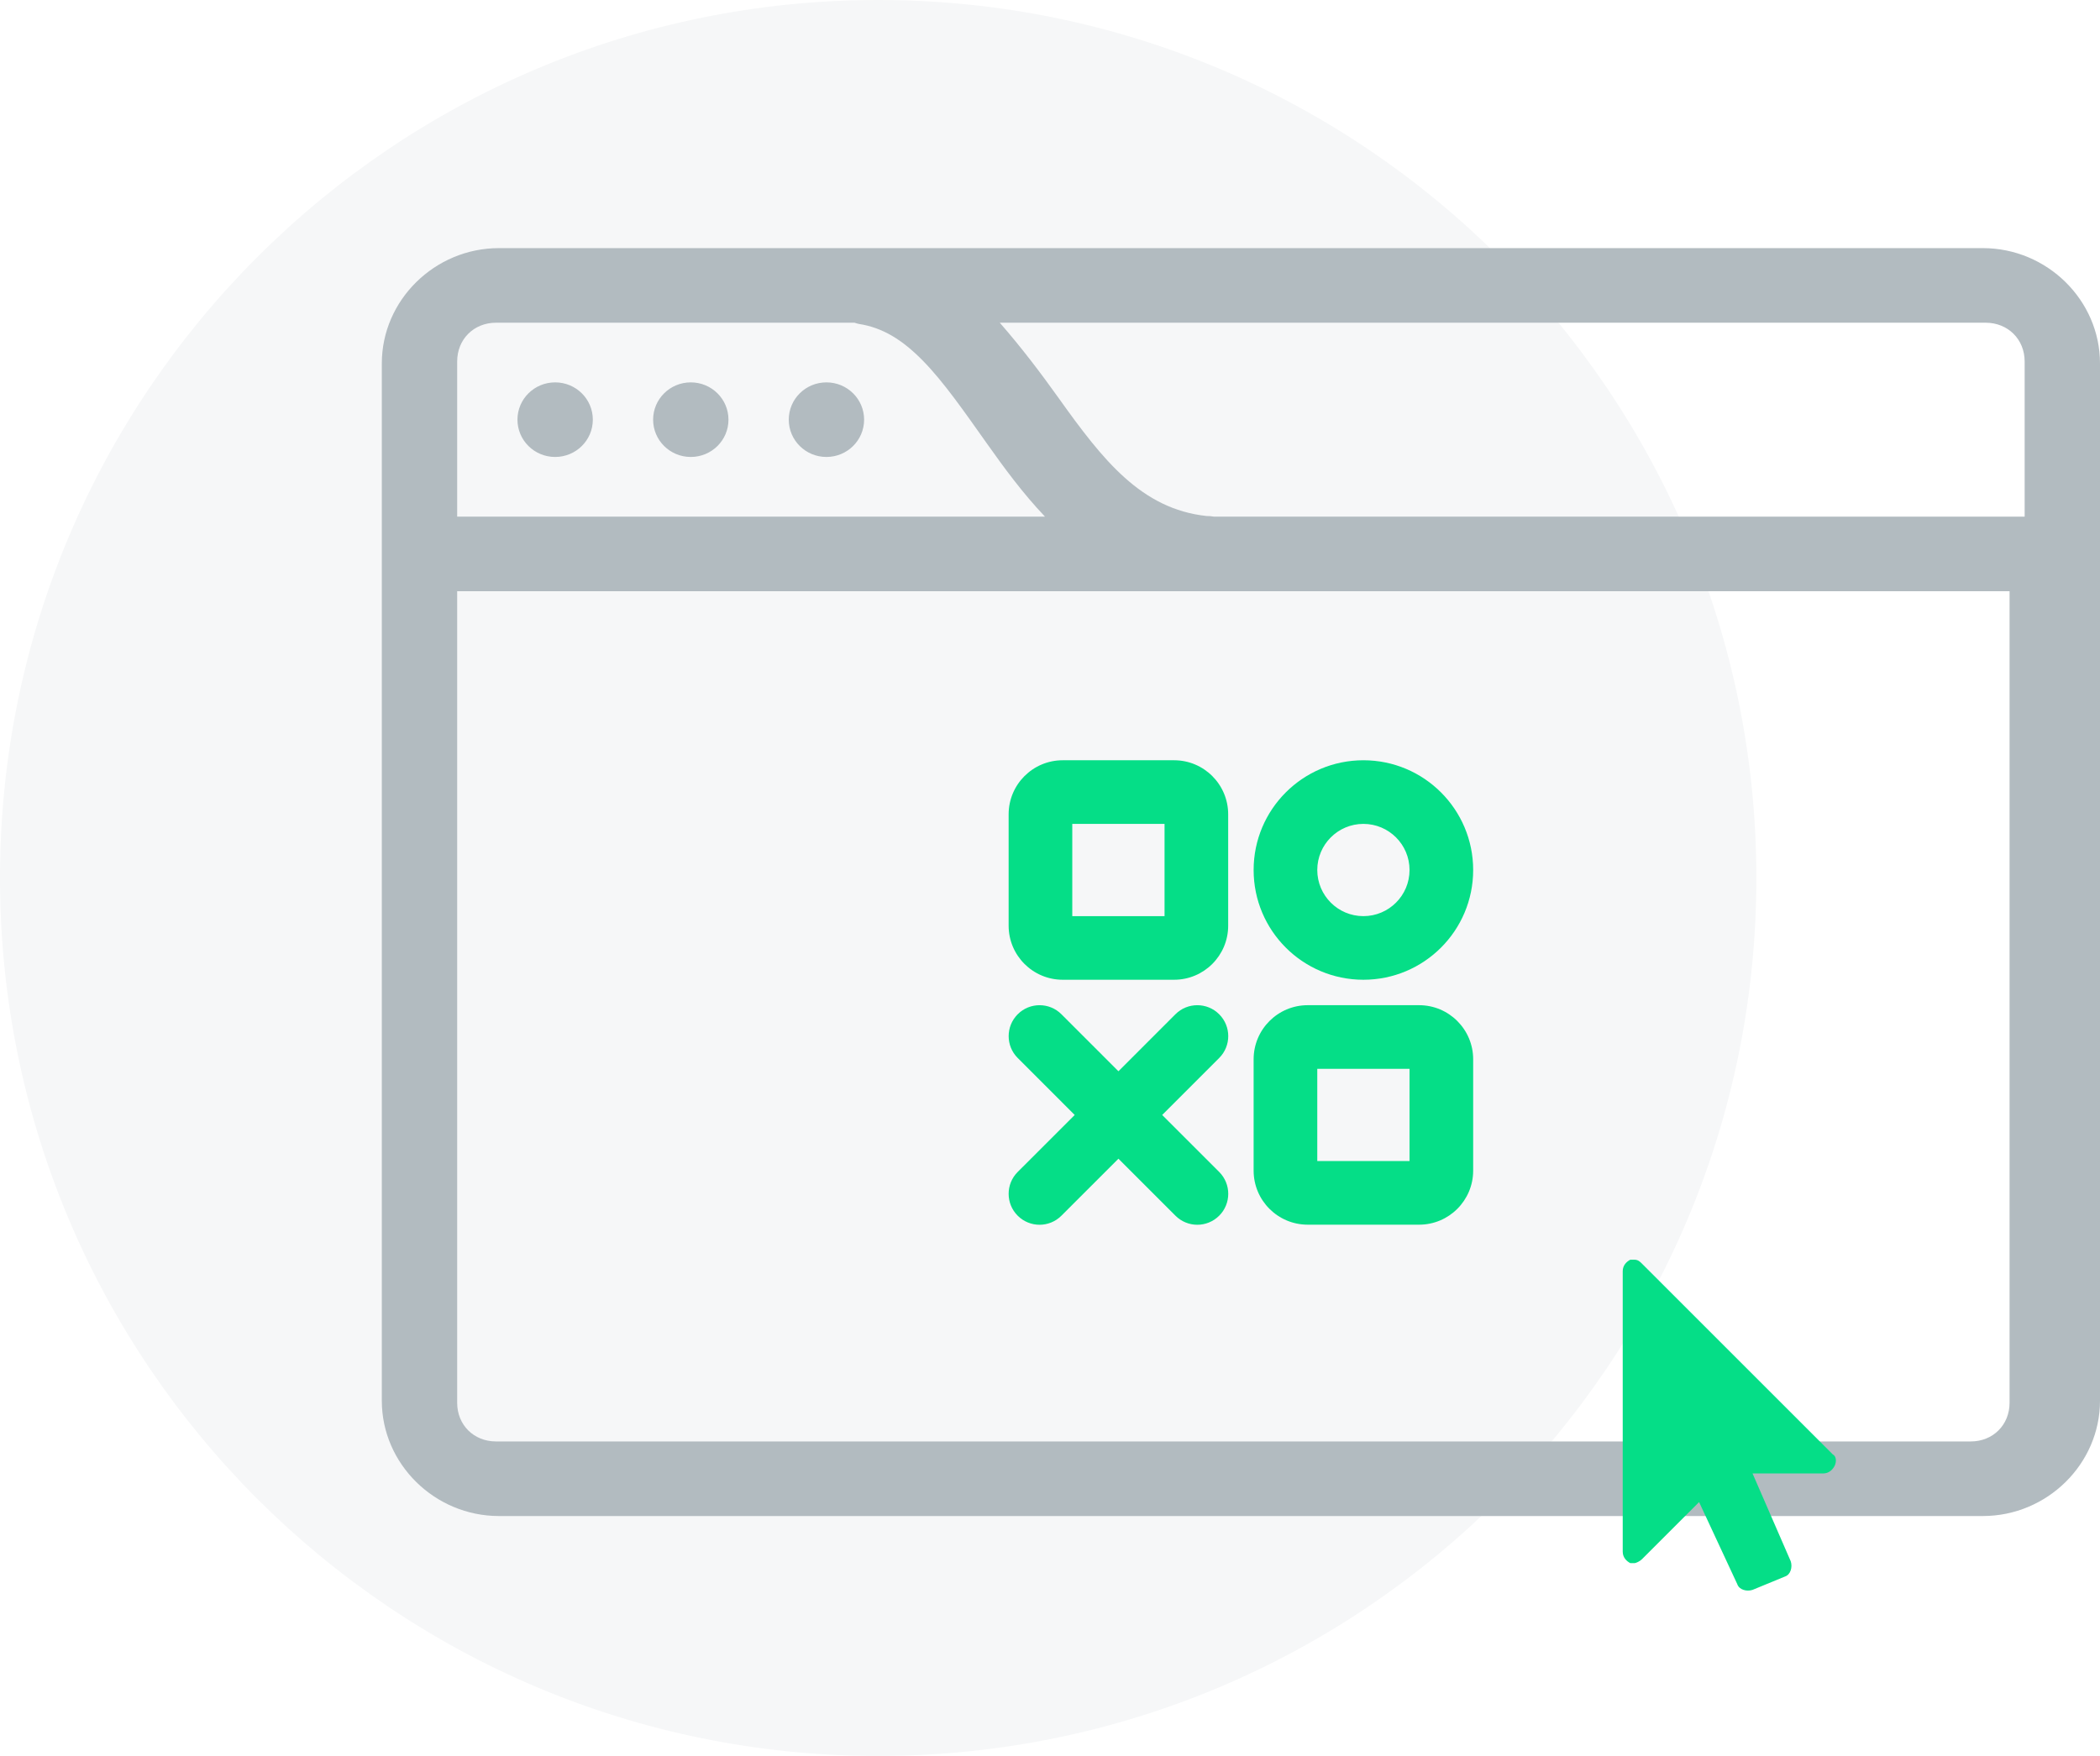
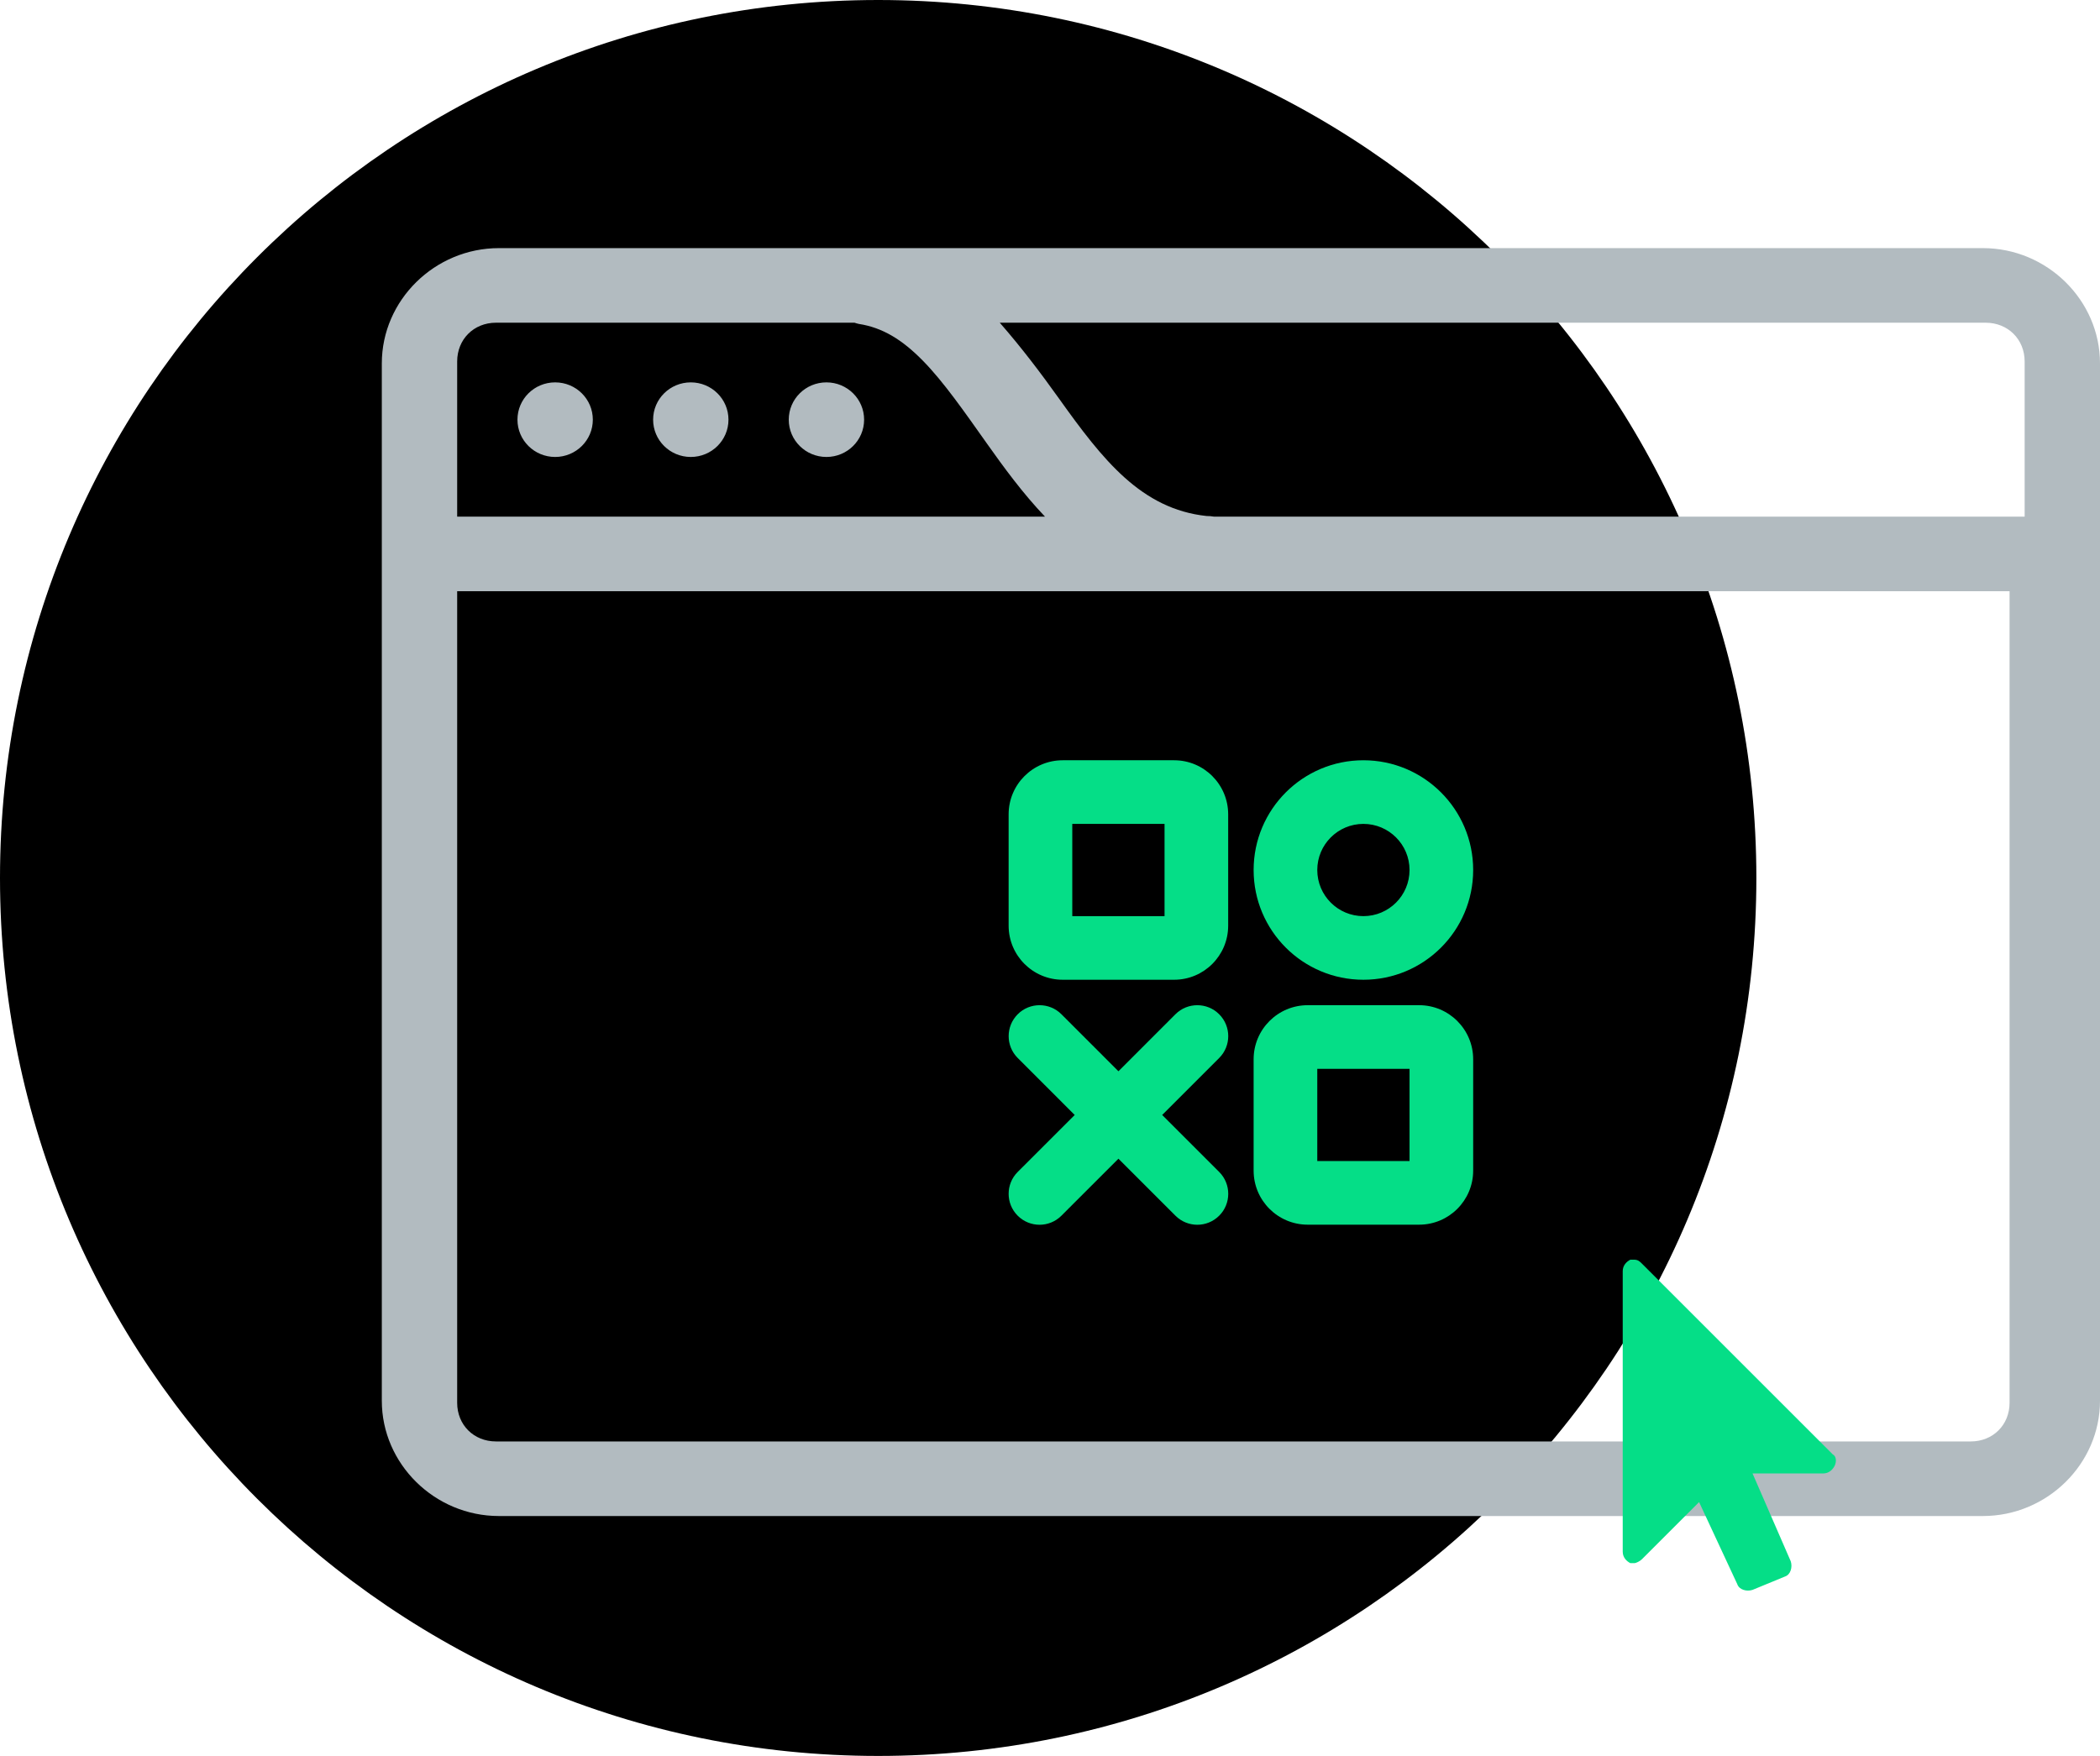
<svg xmlns="http://www.w3.org/2000/svg" width="110" height="92" viewBox="0 0 110 92" fill="none">
-   <path fill-rule="evenodd" clip-rule="evenodd" d="M46 0C71.405 0 92 20.595 92 46C92 71.406 71.405 92.001 46 92.001C20.595 92.001 0 71.406 0 46C0 20.595 20.595 0 46 0Z" fill="#F6F7F8" />
+   <path fill-rule="evenodd" clip-rule="evenodd" d="M46 0C71.405 0 92 20.595 92 46C92 71.406 71.405 92.001 46 92.001C20.595 92.001 0 71.406 0 46C0 20.595 20.595 0 46 0Z" fill="#000" />
  <path fill-rule="evenodd" clip-rule="evenodd" d="M26.136 13C22.773 13 20 15.729 20 19.039V73.392C20 76.702 22.773 79.431 26.136 79.431H103.864C107.227 79.431 110 76.702 110 73.392V19.039C110 15.729 107.227 13 103.864 13H26.136ZM25.98 16.908H44.76C44.831 16.932 44.907 16.955 44.982 16.971C46.229 17.162 47.262 17.797 48.35 18.908C49.438 20.019 50.511 21.567 51.687 23.226C52.584 24.492 53.565 25.837 54.737 27.068H23.947V18.94C23.947 17.777 24.817 16.908 25.981 16.908L25.98 16.908ZM52.368 16.908H104.008C105.178 16.908 106.053 17.777 106.053 18.94V27.068H63.585C63.457 27.044 63.329 27.036 63.201 27.036C59.782 26.667 57.769 24.103 55.468 20.877C54.522 19.551 53.491 18.19 52.369 16.908L52.368 16.908ZM29.079 20.034C27.988 20.034 27.105 20.908 27.105 21.988C27.105 23.068 27.988 23.942 29.079 23.942C30.17 23.942 31.053 23.068 31.053 21.988C31.053 20.908 30.17 20.034 29.079 20.034ZM36.184 20.034C35.093 20.034 34.211 20.908 34.211 21.988C34.211 23.068 35.093 23.942 36.184 23.942C37.275 23.942 38.158 23.068 38.158 21.988C38.158 20.908 37.275 20.034 36.184 20.034ZM43.289 20.034C42.199 20.034 41.316 20.908 41.316 21.988C41.316 23.068 42.199 23.942 43.289 23.942C44.38 23.942 45.263 23.068 45.263 21.988C45.263 20.908 44.38 20.034 43.289 20.034ZM23.947 30.976H105.263V73.498C105.263 74.657 104.394 75.523 103.23 75.523H25.98C24.817 75.523 23.947 74.657 23.947 73.498V30.976Z" fill="#B2BBC0" />
  <path d="M96.1 76.8C96 77 95.8 77.2 95.5 77.2H91.8L93.8 81.8C93.9 82.1 93.8 82.5 93.5 82.6L91.8 83.3C91.5 83.4 91.1 83.3 91 83L89 78.7L86 81.7C85.9 81.8 85.7 81.9 85.6 81.9C85.5 81.9 85.4 81.9 85.4 81.9C85.2 81.8 85 81.6 85 81.3V66.6C85 66.3 85.2 66.1 85.4 66C85.5 66 85.6 66 85.6 66C85.8 66 85.9 66.1 86 66.2L96 76.2C96.2 76.3 96.2 76.6 96.1 76.8Z" fill="#05de87" />
  <path fill-rule="evenodd" clip-rule="evenodd" d="M61.5 40.333H55.667C54.378 40.333 53.333 41.378 53.333 42.667V48.5C53.333 49.789 54.378 50.833 55.667 50.833H61.5C62.789 50.833 63.833 49.789 63.833 48.5V42.667C63.833 41.378 62.789 40.333 61.5 40.333ZM55.667 48.5V42.667H61.5V48.5H55.667Z" fill="#05de87" />
  <path d="M55.667 42.667V42.167H55.167V42.667H55.667ZM55.667 48.5H55.167V49H55.667V48.5ZM61.5 42.667H62V42.167H61.5V42.667ZM61.5 48.5V49H62V48.5H61.5ZM55.667 40.833H61.5V39.833H55.667V40.833ZM53.833 42.667C53.833 41.654 54.654 40.833 55.667 40.833V39.833C54.102 39.833 52.833 41.102 52.833 42.667H53.833ZM53.833 48.5V42.667H52.833V48.5H53.833ZM55.667 50.333C54.654 50.333 53.833 49.512 53.833 48.5H52.833C52.833 50.065 54.102 51.333 55.667 51.333V50.333ZM61.5 50.333H55.667V51.333H61.5V50.333ZM63.333 48.5C63.333 49.512 62.512 50.333 61.5 50.333V51.333C63.065 51.333 64.333 50.065 64.333 48.5H63.333ZM63.333 42.667V48.5H64.333V42.667H63.333ZM61.5 40.833C62.512 40.833 63.333 41.654 63.333 42.667H64.333C64.333 41.102 63.065 39.833 61.5 39.833V40.833ZM55.167 42.667V48.5H56.167V42.667H55.167ZM61.5 42.167H55.667V43.167H61.5V42.167ZM62 48.5V42.667H61V48.5H62ZM55.667 49H61.5V48H55.667V49Z" fill="#05de87" />
  <path fill-rule="evenodd" clip-rule="evenodd" d="M74.333 53.166H68.5C67.211 53.166 66.166 54.211 66.166 55.5V61.333C66.166 62.622 67.211 63.666 68.5 63.666H74.333C75.622 63.666 76.666 62.622 76.666 61.333V55.5C76.666 54.211 75.622 53.166 74.333 53.166ZM68.5 61.333V55.5H74.333V61.333H68.5Z" fill="#05de87" />
  <path d="M68.5 55.5V55H68V55.5H68.5ZM68.5 61.333H68V61.833H68.5V61.333ZM74.333 55.5H74.833V55H74.333V55.5ZM74.333 61.333V61.833H74.833V61.333H74.333ZM68.5 53.666H74.333V52.666H68.5V53.666ZM66.666 55.5C66.666 54.487 67.487 53.666 68.5 53.666V52.666C66.935 52.666 65.666 53.935 65.666 55.5H66.666ZM66.666 61.333V55.5H65.666V61.333H66.666ZM68.5 63.166C67.487 63.166 66.666 62.346 66.666 61.333H65.666C65.666 62.898 66.935 64.166 68.5 64.166V63.166ZM74.333 63.166H68.5V64.166H74.333V63.166ZM76.166 61.333C76.166 62.346 75.346 63.166 74.333 63.166V64.166C75.898 64.166 77.166 62.898 77.166 61.333H76.166ZM76.166 55.5V61.333H77.166V55.5H76.166ZM74.333 53.666C75.346 53.666 76.166 54.487 76.166 55.5H77.166C77.166 53.935 75.898 52.666 74.333 52.666V53.666ZM68 55.5V61.333H69V55.5H68ZM74.333 55H68.5V56H74.333V55ZM74.833 61.333V55.5H73.833V61.333H74.833ZM68.5 61.833H74.333V60.833H68.5V61.833Z" fill="#05de87" />
  <path fill-rule="evenodd" clip-rule="evenodd" d="M76.666 45.583C76.666 48.483 74.316 50.833 71.416 50.833C68.517 50.833 66.166 48.483 66.166 45.583C66.166 42.684 68.517 40.333 71.416 40.333C74.316 40.333 76.666 42.684 76.666 45.583ZM68.5 45.583C68.5 47.194 69.806 48.5 71.416 48.5C73.027 48.5 74.333 47.194 74.333 45.583C74.333 43.972 73.027 42.667 71.416 42.667C69.806 42.667 68.5 43.972 68.5 45.583Z" fill="#05de87" />
  <path d="M71.416 51.333C74.592 51.333 77.166 48.759 77.166 45.583H76.166C76.166 48.207 74.04 50.333 71.416 50.333V51.333ZM65.666 45.583C65.666 48.759 68.241 51.333 71.416 51.333V50.333C68.793 50.333 66.666 48.207 66.666 45.583H65.666ZM71.416 39.833C68.241 39.833 65.666 42.408 65.666 45.583H66.666C66.666 42.96 68.793 40.833 71.416 40.833V39.833ZM77.166 45.583C77.166 42.408 74.592 39.833 71.416 39.833V40.833C74.04 40.833 76.166 42.96 76.166 45.583H77.166ZM71.416 48C70.082 48 69 46.918 69 45.583H68C68 47.47 69.529 49 71.416 49V48ZM73.833 45.583C73.833 46.918 72.751 48 71.416 48V49C73.303 49 74.833 47.47 74.833 45.583H73.833ZM71.416 43.167C72.751 43.167 73.833 44.249 73.833 45.583H74.833C74.833 43.696 73.303 42.167 71.416 42.167V43.167ZM69 45.583C69 44.249 70.082 43.167 71.416 43.167V42.167C69.529 42.167 68 43.696 68 45.583H69Z" fill="#05de87" />
  <path fill-rule="evenodd" clip-rule="evenodd" d="M58.585 60.002L55.242 63.344C54.808 63.779 54.099 63.779 53.664 63.344L53.659 63.339C53.225 62.905 53.225 62.194 53.659 61.759L57.001 58.418L53.66 55.076C53.226 54.642 53.226 53.932 53.66 53.498L53.664 53.492C54.099 53.058 54.809 53.058 55.243 53.492L58.585 56.834L61.926 53.492C62.36 53.058 63.071 53.058 63.505 53.492L63.511 53.498C63.945 53.932 63.945 54.642 63.511 55.076L60.169 58.418L63.511 61.759C63.945 62.194 63.945 62.905 63.511 63.339L63.505 63.344C63.071 63.779 62.361 63.779 61.927 63.344L58.585 60.002Z" fill="#05de87" stroke="#05de87" />
</svg>
